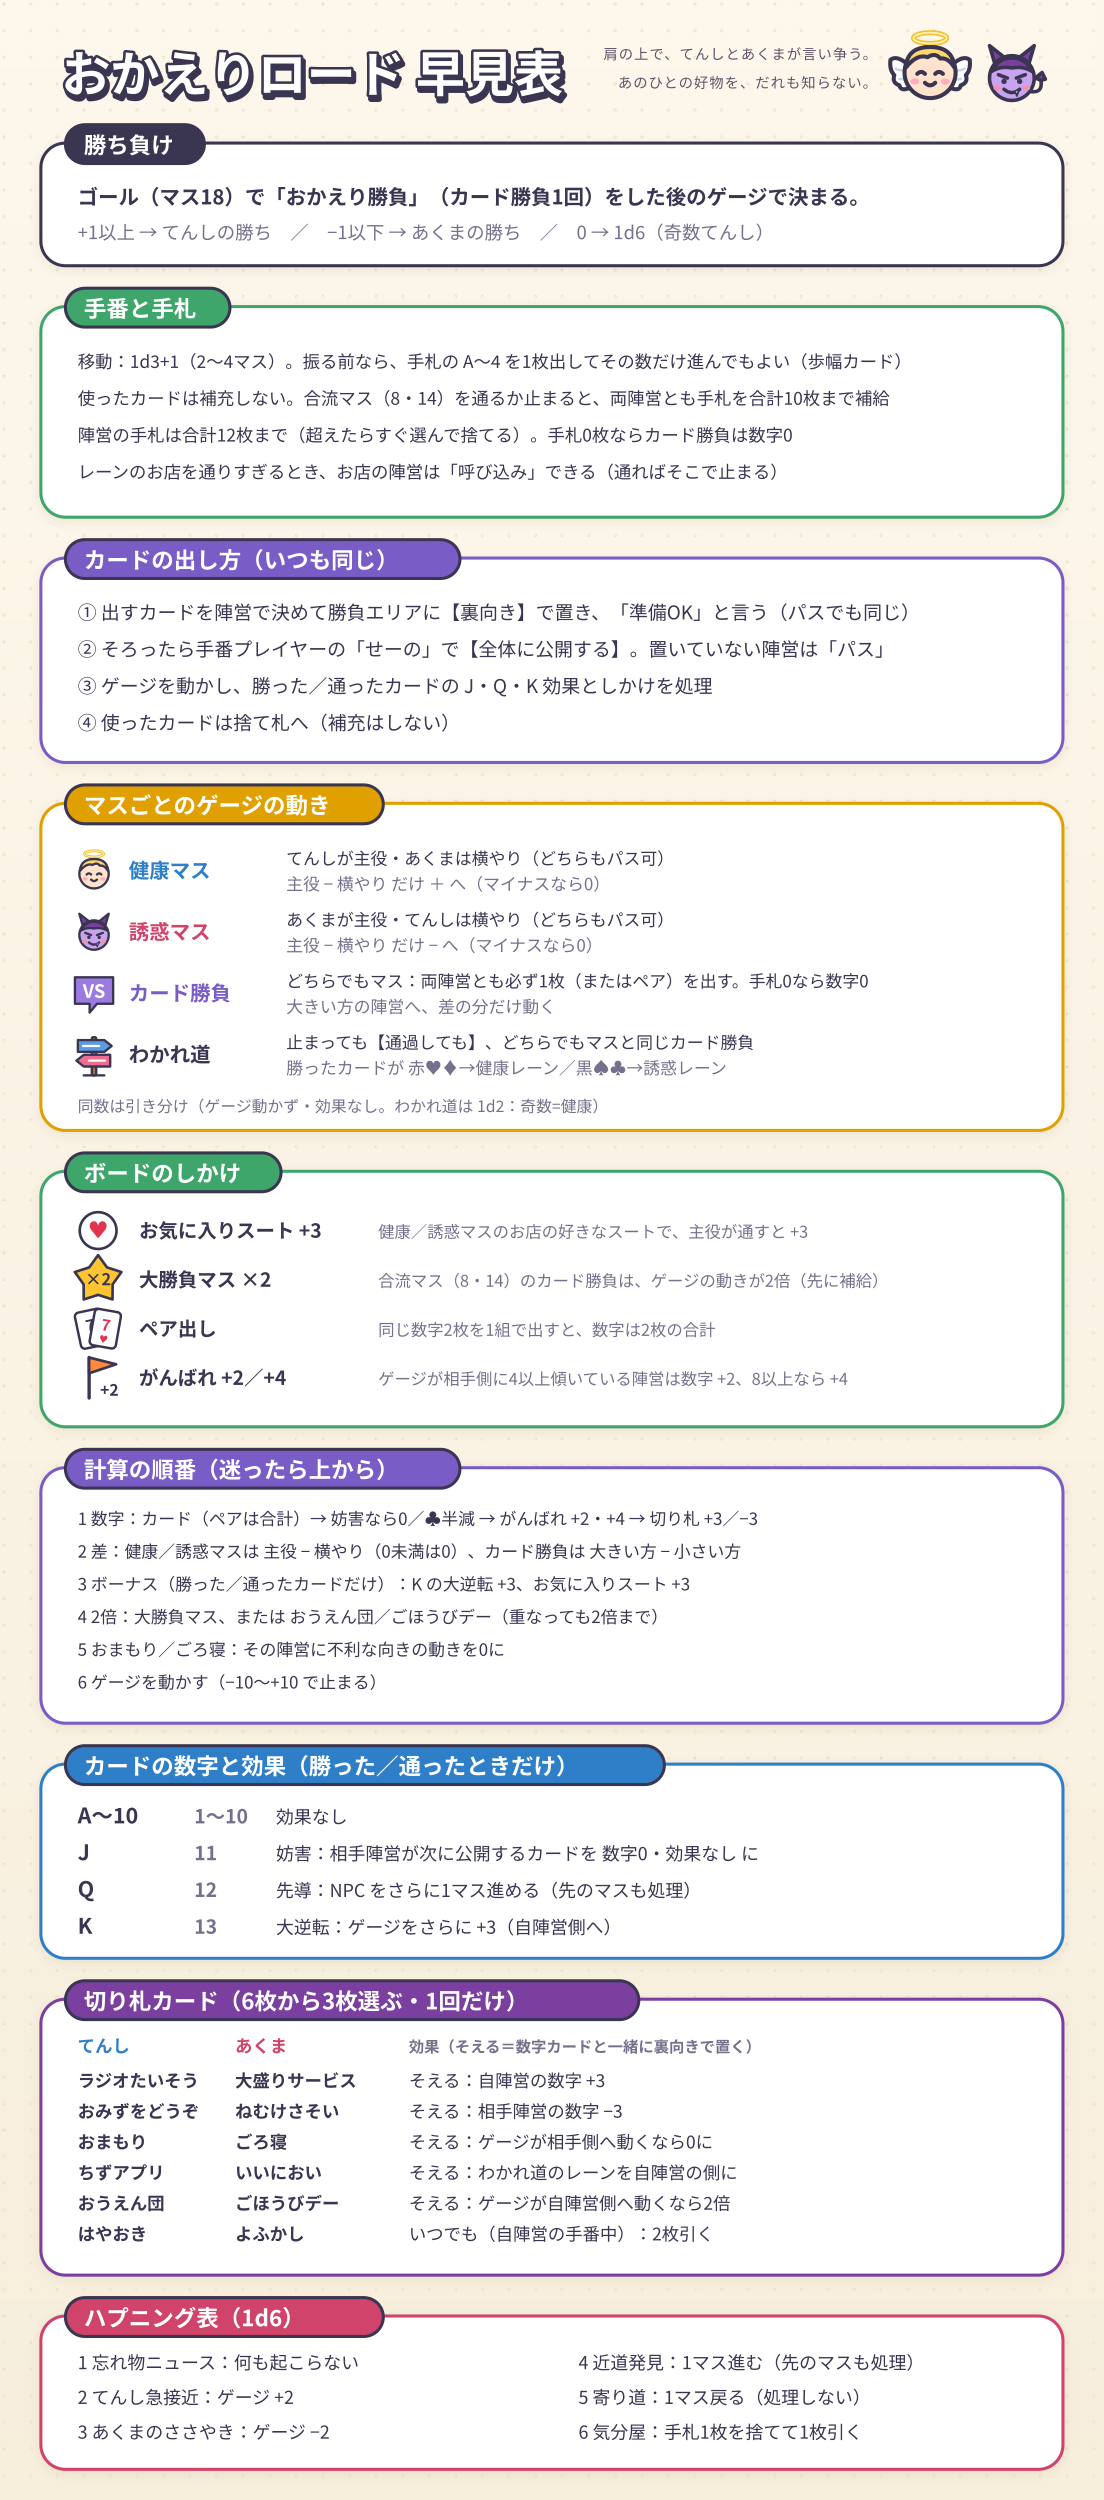
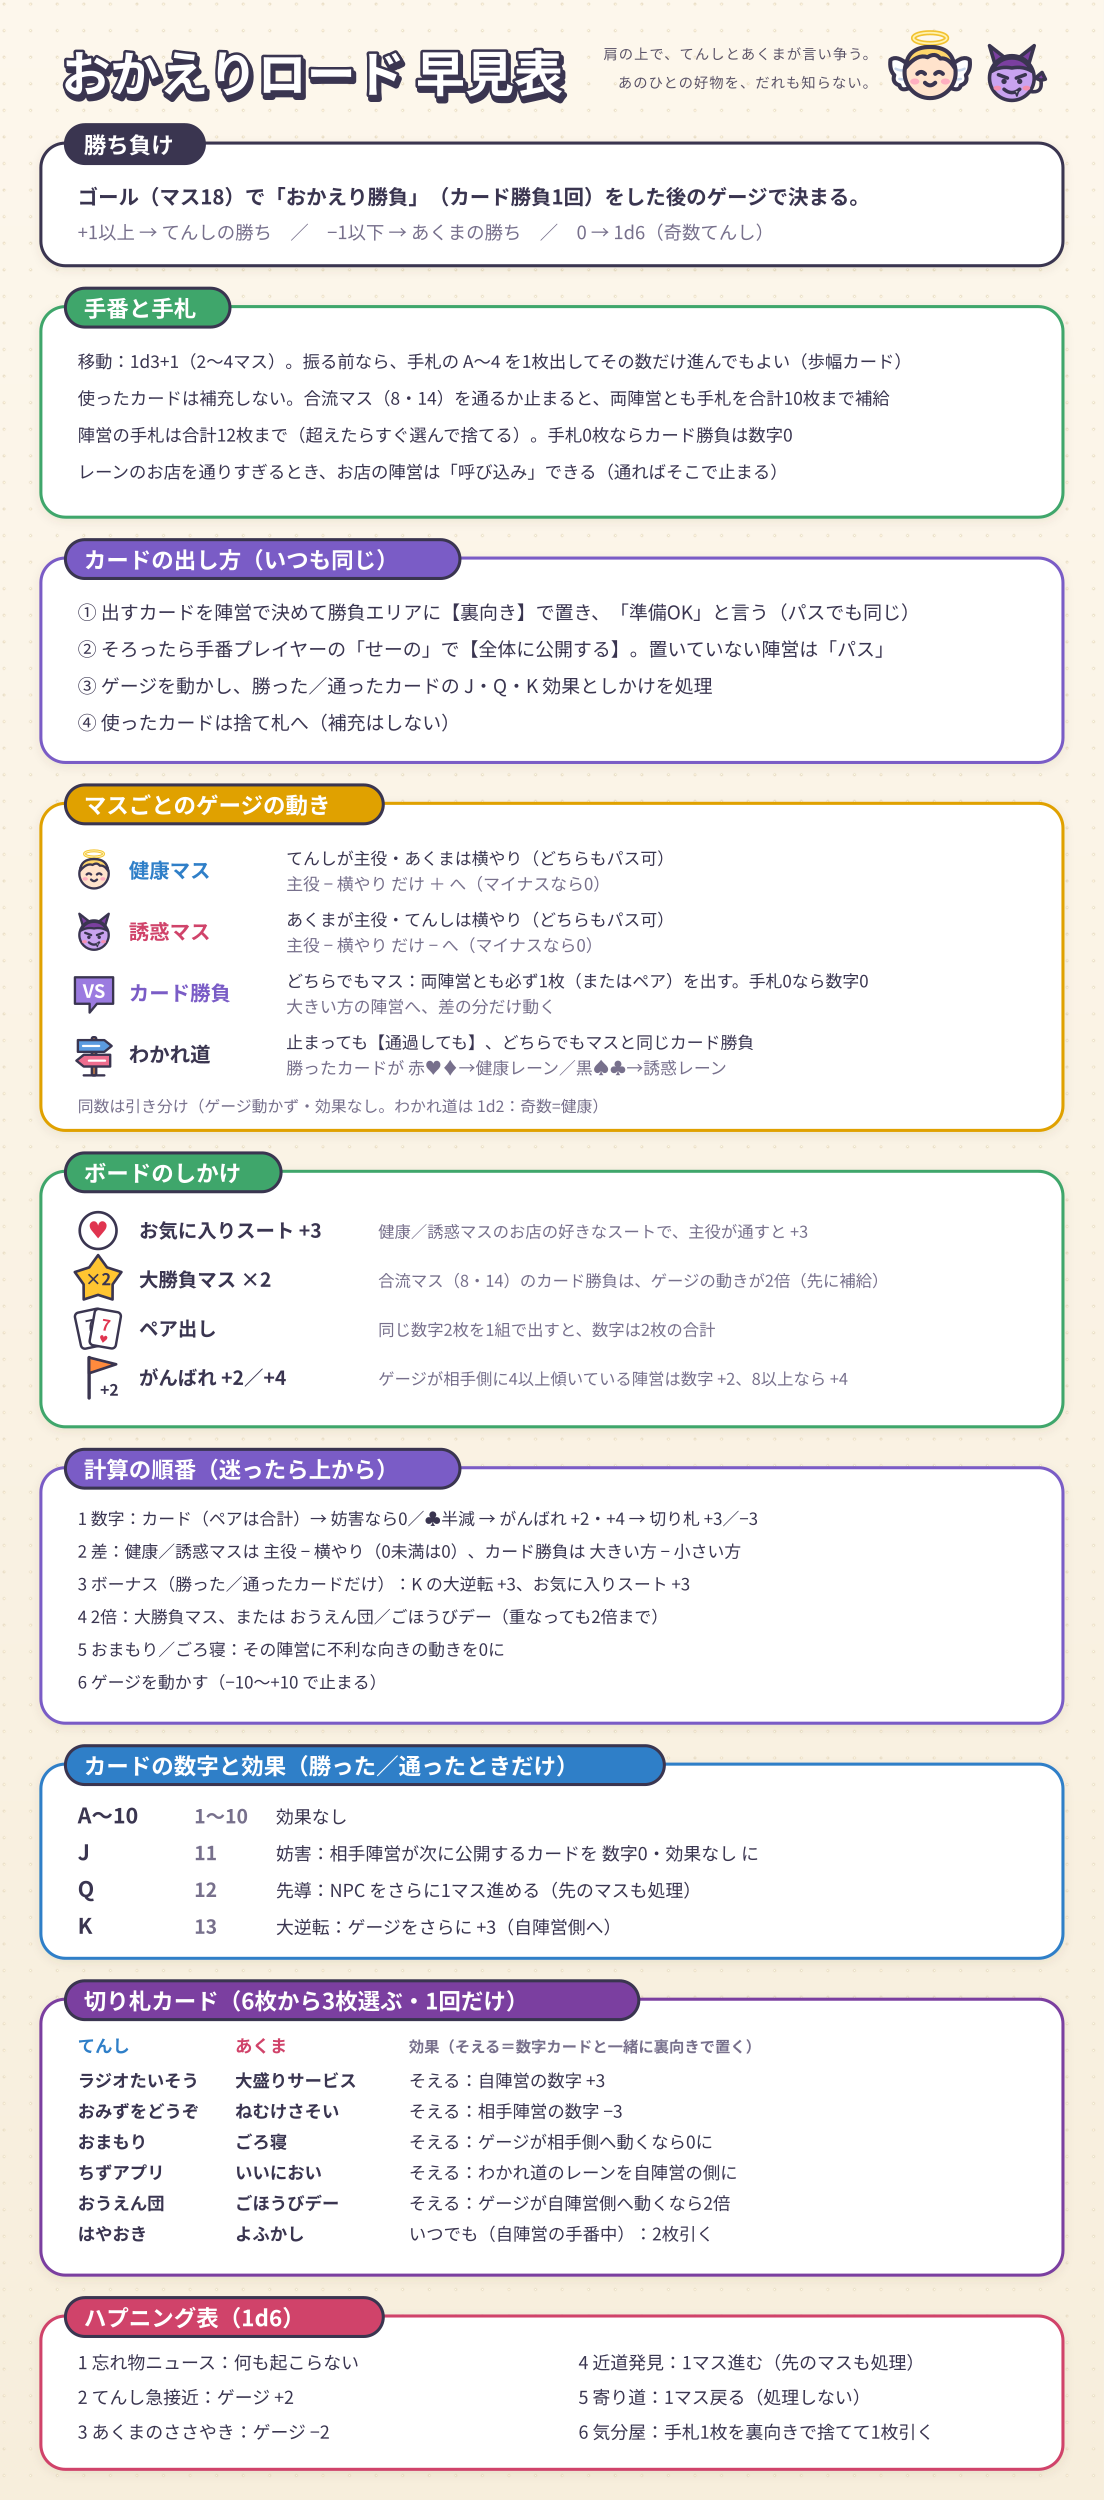
<svg xmlns="http://www.w3.org/2000/svg" width="1080" height="2446" viewBox="0 0 1080 2446" font-family="'Noto Sans CJK JP','Hiragino Sans','Yu Gothic','Meiryo',sans-serif">
  <defs>
    <filter id="shadow" x="-20%" y="-20%" width="140%" height="150%">
      <feDropShadow dx="0" dy="5" stdDeviation="3" flood-color="#5A4A2A" flood-opacity="0.22" />
    </filter>
    <filter id="soft" x="-20%" y="-20%" width="140%" height="140%">
      <feDropShadow dx="0" dy="3" stdDeviation="5" flood-color="#5A4A2A" flood-opacity="0.12" />
    </filter>
    <pattern id="dots" width="26" height="26" patternUnits="userSpaceOnUse">
      <circle cx="4" cy="4" r="1.5" fill="#EADFC8" />
    </pattern>
    <pattern id="stripeA" width="12" height="12" patternUnits="userSpaceOnUse" patternTransform="rotate(45)">
      <rect width="6" height="12" fill="#FFFFFF" opacity="0.35" />
    </pattern>
    <pattern id="cardback" width="14" height="14" patternUnits="userSpaceOnUse" patternTransform="rotate(45)">
      <rect width="14" height="14" fill="#EFE7F8" />
      <rect width="7" height="7" fill="#E3D8F2" />
    </pattern>
    <linearGradient id="sky" x1="0" y1="0" x2="0" y2="1">
      <stop offset="0" stop-color="#FDF7EC" />
      <stop offset="1" stop-color="#F7EEDC" />
    </linearGradient>
  </defs>
  <rect width="1080" height="2446" fill="url(#sky)" />
  <rect width="1080" height="2446" fill="url(#dots)" />
  <text x="62" y="94" font-size="48" font-weight="900" text-anchor="start" fill="#3A3550" stroke="#3A3550" stroke-width="6" stroke-linejoin="round" paint-order="stroke">おかえりロード 早見表</text>
  <text x="60" y="90" font-size="48" font-weight="900" text-anchor="start" fill="#FFFFFF" stroke="#3A3550" stroke-width="5" stroke-linejoin="round" paint-order="stroke">おかえりロード 早見表</text>
  <g transform="translate(870.0,26.0) scale(1.25)">
    <path d="M15 30 Q6 22 1 26 Q0 34 4 38 Q2 44 8 46 Q9 51 16 48 Z" fill="#FFFFFF" stroke="#3A3550" stroke-width="3.2" stroke-linejoin="round" stroke-linecap="round" />
    <path d="M5 33 Q9 35 13 34 M8 41 Q12 42 15 40" fill="none" stroke="#C9D6EA" stroke-width="2" stroke-linecap="round" />
    <path d="M49 30 Q58 22 63 26 Q64 34 60 38 Q62 44 56 46 Q55 51 48 48 Z" fill="#FFFFFF" stroke="#3A3550" stroke-width="3.2" stroke-linejoin="round" stroke-linecap="round" />
    <path d="M59 33 Q55 35 51 34 M56 41 Q52 42 49 40" fill="none" stroke="#C9D6EA" stroke-width="2" stroke-linecap="round" />
    <ellipse cx="32" cy="9" rx="13" ry="4.2" fill="none" stroke="#F2C230" stroke-width="4" />
    <ellipse cx="32" cy="9" rx="13" ry="4.2" fill="none" stroke="#FFF2B0" stroke-width="1.4" />
    <circle cx="32" cy="36" r="20" fill="#FFE3CC" stroke="#3A3550" stroke-width="3.2" stroke-linejoin="round" stroke-linecap="round" />
    <path d="M13 32 Q14 16 32 16 Q50 16 51 32 Q46 24 40 25 Q36 20 30 24 Q22 21 13 32 Z" fill="#FFD66B" stroke="#3A3550" stroke-width="3.2" stroke-linejoin="round" stroke-linecap="round" />
    <path d="M22 37 Q25 34 28 37 M36 37 Q39 34 42 37" fill="none" stroke="#3A3550" stroke-width="3.2" stroke-linejoin="round" stroke-linecap="round" />
    <ellipse cx="20" cy="43" rx="3.6" ry="2.4" fill="#FFAFC0" />
    <ellipse cx="44" cy="43" rx="3.6" ry="2.4" fill="#FFAFC0" />
    <path d="M28 44 Q32 48 36 44" fill="none" stroke="#3A3550" stroke-width="3.2" stroke-linejoin="round" stroke-linecap="round" />
  </g>
  <g transform="translate(955.0,37.0) scale(1.0938)">
    <path d="M48 48 Q60 50 58 38" fill="none" stroke="#3A3550" stroke-width="3.2" stroke-linejoin="round" stroke-linecap="round" />
    <path d="M58 38 L53 36 L59 31 L62 37 Z" fill="#7B3FA0" stroke="#3A3550" stroke-width="3.2" stroke-linejoin="round" stroke-linecap="round" />
    <path d="M17 24 L12 7 L26 18 Z" fill="#7B3FA0" stroke="#3A3550" stroke-width="3.2" stroke-linejoin="round" stroke-linecap="round" />
    <path d="M47 24 L52 7 L38 18 Z" fill="#7B3FA0" stroke="#3A3550" stroke-width="3.2" stroke-linejoin="round" stroke-linecap="round" />
    <circle cx="32" cy="36" r="20" fill="#C9A3F0" stroke="#3A3550" stroke-width="3.2" stroke-linejoin="round" stroke-linecap="round" />
    <path d="M14 30 Q20 18 32 18 Q44 18 50 30 Q42 25 32 27 Q22 25 14 30 Z" fill="#7B3FA0" stroke="#3A3550" stroke-width="3.2" stroke-linejoin="round" stroke-linecap="round" />
    <path d="M20 33 L28 36 M44 33 L36 36" stroke="#3A3550" stroke-width="3.2" stroke-linejoin="round" stroke-linecap="round" fill="none" />
    <circle cx="25" cy="39" r="2.4" fill="#3A3550" />
    <circle cx="39" cy="39" r="2.4" fill="#3A3550" />
    <ellipse cx="19" cy="45" rx="3.4" ry="2.2" fill="#F48FB1" />
    <ellipse cx="45" cy="45" rx="3.4" ry="2.2" fill="#F48FB1" />
    <path d="M25 46 Q32 52 39 46" fill="none" stroke="#3A3550" stroke-width="3.2" stroke-linejoin="round" stroke-linecap="round" />
    <path d="M35 48 L36.5 52 L38 47.5" fill="#FFFFFF" stroke="#3A3550" stroke-width="1.6" stroke-linejoin="round" />
  </g>
  <text x="858.0" y="58.0" font-size="14" font-weight="500" fill="#5B5468" text-anchor="end" letter-spacing="1">肩の上で、てんしとあくまが言い争う。</text>
  <text x="858.0" y="86.0" font-size="14" font-weight="500" fill="#5B5468" text-anchor="end" letter-spacing="1">あのひとの好物を、だれも知らない。</text>
  <g filter="url(#soft)">
    <rect x="40" y="140" width="1000" height="120" rx="24" fill="#FFFFFF" />
  </g>
  <rect x="40" y="140" width="1000" height="120" rx="24" fill="none" stroke="#3A3550" stroke-width="3" />
  <rect x="64" y="122" width="136" height="38" rx="19" fill="#3A3550" stroke="#3A3550" stroke-width="3" />
  <text x="82.0" y="150.0" font-size="22" font-weight="900" fill="#FFFFFF" text-anchor="start">勝ち負け</text>
  <text x="76.0" y="200.0" font-size="20" font-weight="bold" fill="#3A3550" text-anchor="start">ゴール（マス18）で「おかえり勝負」（カード勝負1回）をした後のゲージで決まる。</text>
  <text x="76.0" y="234.0" font-size="18" font-weight="normal" fill="#77708C" text-anchor="start">+1以上 → てんしの勝ち　／　−1以下 → あくまの勝ち　／　0 → 1d6（奇数てんし）</text>
  <g filter="url(#soft)">
    <rect x="40" y="300" width="1000" height="206" rx="24" fill="#FFFFFF" />
  </g>
  <rect x="40" y="300" width="1000" height="206" rx="24" fill="none" stroke="#3FA66B" stroke-width="3" />
  <rect x="64" y="282" width="161" height="38" rx="19" fill="#3FA66B" stroke="#3A3550" stroke-width="3" />
  <text x="82.0" y="310.0" font-size="22" font-weight="900" fill="#FFFFFF" text-anchor="start">手番と手札</text>
  <text x="76.0" y="360.0" font-size="17" font-weight="normal" fill="#3A3550" text-anchor="start">移動：1d3+1（2〜4マス）。振る前なら、手札の A〜4 を1枚出してその数だけ進んでもよい（歩幅カード）</text>
  <text x="76.0" y="396.0" font-size="17" font-weight="normal" fill="#3A3550" text-anchor="start">使ったカードは補充しない。合流マス（8・14）を通るか止まると、両陣営とも手札を合計10枚まで補給</text>
  <text x="76.0" y="432.0" font-size="17" font-weight="normal" fill="#3A3550" text-anchor="start">陣営の手札は合計12枚まで（超えたらすぐ選んで捨てる）。手札0枚ならカード勝負は数字0</text>
  <text x="76.0" y="468.0" font-size="17" font-weight="normal" fill="#3A3550" text-anchor="start">レーンのお店を通りすぎるとき、お店の陣営は「呼び込み」できる（通ればそこで止まる）</text>
  <g filter="url(#soft)">
    <rect x="40" y="546" width="1000" height="200" rx="24" fill="#FFFFFF" />
  </g>
  <rect x="40" y="546" width="1000" height="200" rx="24" fill="none" stroke="#7A5CC6" stroke-width="3" />
  <rect x="64" y="528" width="386" height="38" rx="19" fill="#7A5CC6" stroke="#3A3550" stroke-width="3" />
  <text x="82.0" y="556.0" font-size="22" font-weight="900" fill="#FFFFFF" text-anchor="start">カードの出し方（いつも同じ）</text>
  <text x="76.0" y="606.0" font-size="18.5" font-weight="normal" fill="#3A3550" text-anchor="start">① 出すカードを陣営で決めて勝負エリアに【裏向き】で置き、「準備OK」と言う（パスでも同じ）</text>
  <text x="76.0" y="642.0" font-size="18.5" font-weight="normal" fill="#3A3550" text-anchor="start">② そろったら手番プレイヤーの「せーの」で【全体に公開する】。置いていない陣営は「パス」</text>
  <text x="76.0" y="678.0" font-size="18.5" font-weight="normal" fill="#3A3550" text-anchor="start">③ ゲージを動かし、勝った／通ったカードの J・Q・K 効果としかけを処理</text>
  <text x="76.0" y="714.0" font-size="18.5" font-weight="normal" fill="#3A3550" text-anchor="start">④ 使ったカードは捨て札へ（補充はしない）</text>
  <g filter="url(#soft)">
    <rect x="40" y="786" width="1000" height="320" rx="24" fill="#FFFFFF" />
  </g>
  <rect x="40" y="786" width="1000" height="320" rx="24" fill="none" stroke="#E0A100" stroke-width="3" />
  <rect x="64" y="768" width="311" height="38" rx="19" fill="#E0A100" stroke="#3A3550" stroke-width="3" />
  <text x="82.0" y="796.0" font-size="22" font-weight="900" fill="#FFFFFF" text-anchor="start">マスごとのゲージの動き</text>
  <g transform="translate(69.0,829.0) scale(0.7188)">
    <ellipse cx="32" cy="9" rx="13" ry="4.2" fill="none" stroke="#F2C230" stroke-width="4" />
    <ellipse cx="32" cy="9" rx="13" ry="4.2" fill="none" stroke="#FFF2B0" stroke-width="1.4" />
    <circle cx="32" cy="36" r="20" fill="#FFE3CC" stroke="#3A3550" stroke-width="3.2" stroke-linejoin="round" stroke-linecap="round" />
    <path d="M13 32 Q14 16 32 16 Q50 16 51 32 Q46 24 40 25 Q36 20 30 24 Q22 21 13 32 Z" fill="#FFD66B" stroke="#3A3550" stroke-width="3.2" stroke-linejoin="round" stroke-linecap="round" />
    <path d="M22 37 Q25 34 28 37 M36 37 Q39 34 42 37" fill="none" stroke="#3A3550" stroke-width="3.2" stroke-linejoin="round" stroke-linecap="round" />
    <ellipse cx="20" cy="43" rx="3.6" ry="2.4" fill="#FFAFC0" />
    <ellipse cx="44" cy="43" rx="3.6" ry="2.4" fill="#FFAFC0" />
    <path d="M28 44 Q32 48 36 44" fill="none" stroke="#3A3550" stroke-width="3.2" stroke-linejoin="round" stroke-linecap="round" />
  </g>
  <text x="126.0" y="859.0" font-size="20" font-weight="900" fill="#2F7FC8" text-anchor="start">健康マス</text>
  <text x="280.0" y="846.0" font-size="16.5" font-weight="normal" fill="#3A3550" text-anchor="start">てんしが主役・あくまは横やり（どちらもパス可）</text>
  <text x="280.0" y="871.0" font-size="16.5" font-weight="normal" fill="#77708C" text-anchor="start">主役 − 横やり だけ ＋ へ（マイナスなら0）</text>
  <g transform="translate(69.0,889.0) scale(0.7188)">
    <path d="M17 24 L12 7 L26 18 Z" fill="#7B3FA0" stroke="#3A3550" stroke-width="3.2" stroke-linejoin="round" stroke-linecap="round" />
    <path d="M47 24 L52 7 L38 18 Z" fill="#7B3FA0" stroke="#3A3550" stroke-width="3.2" stroke-linejoin="round" stroke-linecap="round" />
    <circle cx="32" cy="36" r="20" fill="#C9A3F0" stroke="#3A3550" stroke-width="3.2" stroke-linejoin="round" stroke-linecap="round" />
    <path d="M14 30 Q20 18 32 18 Q44 18 50 30 Q42 25 32 27 Q22 25 14 30 Z" fill="#7B3FA0" stroke="#3A3550" stroke-width="3.2" stroke-linejoin="round" stroke-linecap="round" />
    <path d="M20 33 L28 36 M44 33 L36 36" stroke="#3A3550" stroke-width="3.2" stroke-linejoin="round" stroke-linecap="round" fill="none" />
    <circle cx="25" cy="39" r="2.4" fill="#3A3550" />
    <circle cx="39" cy="39" r="2.4" fill="#3A3550" />
    <ellipse cx="19" cy="45" rx="3.4" ry="2.2" fill="#F48FB1" />
    <ellipse cx="45" cy="45" rx="3.4" ry="2.2" fill="#F48FB1" />
    <path d="M25 46 Q32 52 39 46" fill="none" stroke="#3A3550" stroke-width="3.2" stroke-linejoin="round" stroke-linecap="round" />
    <path d="M35 48 L36.5 52 L38 47.5" fill="#FFFFFF" stroke="#3A3550" stroke-width="1.6" stroke-linejoin="round" />
  </g>
  <text x="126.0" y="919.0" font-size="20" font-weight="900" fill="#D0436A" text-anchor="start">誘惑マス</text>
  <text x="280.0" y="906.0" font-size="16.5" font-weight="normal" fill="#3A3550" text-anchor="start">あくまが主役・てんしは横やり（どちらもパス可）</text>
  <text x="280.0" y="931.0" font-size="16.5" font-weight="normal" fill="#77708C" text-anchor="start">主役 − 横やり だけ − へ（マイナスなら0）</text>
  <g transform="translate(69.0,949.0) scale(0.7188)">
    <path d="M6 10 L58 10 L58 46 L36 46 L26 58 L26 46 L6 46 Z" fill="#9B7BE0" stroke="#3A3550" stroke-width="3.2" stroke-linejoin="round" stroke-linecap="round" />
    <text x="32" y="38" text-anchor="middle" font-size="25" font-weight="900" fill="#FFFFFF" font-family="'Noto Sans CJK JP',sans-serif">VS</text>
  </g>
  <text x="126.0" y="979.0" font-size="20" font-weight="900" fill="#7A5CC6" text-anchor="start">カード勝負</text>
  <text x="280.0" y="966.0" font-size="16.5" font-weight="normal" fill="#3A3550" text-anchor="start">どちらでもマス：両陣営とも必ず1枚（またはペア）を出す。手札0なら数字0</text>
  <text x="280.0" y="991.0" font-size="16.5" font-weight="normal" fill="#77708C" text-anchor="start">大きい方の陣営へ、差の分だけ動く</text>
  <g transform="translate(69.0,1009.0) scale(0.7188)">
    <rect x="29" y="8" width="6" height="52" rx="2" fill="#A86E4A" stroke="#3A3550" stroke-width="3.2" stroke-linejoin="round" stroke-linecap="round" />
    <path d="M10 12 L46 12 L56 20 L46 28 L10 28 Z" fill="#5B9BE0" stroke="#3A3550" stroke-width="3.2" stroke-linejoin="round" stroke-linecap="round" />
    <path d="M54 32 L18 32 L8 40 L18 48 L54 48 Z" fill="#EE6D8E" stroke="#3A3550" stroke-width="3.2" stroke-linejoin="round" stroke-linecap="round" />
    <path d="M17 20 L39 20" stroke="#FFFFFF" stroke-width="3" stroke-linecap="round" />
    <path d="M25 40 L47 40" stroke="#FFFFFF" stroke-width="3" stroke-linecap="round" />
    <path d="M18 60 L46 60" stroke="#3A3550" stroke-width="3.2" stroke-linejoin="round" stroke-linecap="round" />
  </g>
  <text x="126.0" y="1039.0" font-size="20" font-weight="900" fill="#3A3550" text-anchor="start">わかれ道</text>
  <text x="280.0" y="1026.0" font-size="16.5" font-weight="normal" fill="#3A3550" text-anchor="start">止まっても【通過しても】、どちらでもマスと同じカード勝負</text>
  <text x="280.0" y="1051.0" font-size="16.5" font-weight="normal" fill="#77708C" text-anchor="start">勝ったカードが 赤♥♦→健康レーン／黒♠♣→誘惑レーン</text>
  <text x="76.0" y="1088.0" font-size="15.5" font-weight="normal" fill="#77708C" text-anchor="start">同数は引き分け（ゲージ動かず・効果なし。わかれ道は 1d2：奇数=健康）</text>
  <g filter="url(#soft)">
    <rect x="40" y="1146" width="1000" height="250" rx="24" fill="#FFFFFF" />
  </g>
  <rect x="40" y="1146" width="1000" height="250" rx="24" fill="none" stroke="#3FA66B" stroke-width="3" />
  <rect x="64" y="1128" width="211" height="38" rx="19" fill="#3FA66B" stroke="#3A3550" stroke-width="3" />
  <text x="82.0" y="1156.0" font-size="22" font-weight="900" fill="#FFFFFF" text-anchor="start">ボードのしかけ</text>
  <circle cx="96" cy="1204" r="18" fill="#FFFFFF" stroke="#3A3550" stroke-width="2.6" />
  <text x="96" y="1211.6" text-anchor="middle" font-size="23" font-weight="bold" fill="#E0344F" font-family="'DejaVu Sans',sans-serif">♥</text>
  <text x="136.0" y="1211.0" font-size="19" font-weight="900" fill="#3A3550" text-anchor="start">お気に入りスート +3</text>
  <text x="370.0" y="1211.0" font-size="16" font-weight="normal" fill="#77708C" text-anchor="start">健康／誘惑マスのお店の好きなスートで、主役が通すと +3</text>
  <polygon points="96.0,1228.0 104.7,1240.0 118.8,1244.6 110.2,1256.6 110.1,1271.4 96.0,1266.9 81.9,1271.4 81.8,1256.6 73.2,1244.6 87.3,1240.0" fill="#FFC531" stroke="#3A3550" stroke-width="2.6" stroke-linejoin="round" />
  <text x="96" y="1257.5" text-anchor="middle" font-size="16" font-weight="900" fill="#3A3550">×2</text>
  <text x="136.0" y="1259.0" font-size="19" font-weight="900" fill="#3A3550" text-anchor="start">大勝負マス ×2</text>
  <text x="370.0" y="1259.0" font-size="16" font-weight="normal" fill="#77708C" text-anchor="start">合流マス（8・14）のカード勝負は、ゲージの動きが2倍（先に補給）</text>
  <g transform="translate(89.0,1300.0) rotate(-12) scale(1.0)">
    <rect x="-13" y="-18" width="26" height="36" rx="4" fill="#FFFFFF" stroke="#3A3550" stroke-width="2.4" />
    <text x="0" y="2" text-anchor="middle" font-size="15" font-weight="900" fill="#3A3550">7</text>
    <text x="0" y="14" text-anchor="middle" font-size="10" fill="#3A3550" font-family="'DejaVu Sans'">♠</text>
  </g>
  <g transform="translate(103.0,1300.0) rotate(10) scale(1.0)">
    <rect x="-13" y="-18" width="26" height="36" rx="4" fill="#FFFFFF" stroke="#3A3550" stroke-width="2.4" />
    <text x="0" y="2" text-anchor="middle" font-size="15" font-weight="900" fill="#E0344F">7</text>
    <text x="0" y="14" text-anchor="middle" font-size="10" fill="#E0344F" font-family="'DejaVu Sans'">♥</text>
  </g>
  <text x="136.0" y="1307.0" font-size="19" font-weight="900" fill="#3A3550" text-anchor="start">ペア出し</text>
  <text x="370.0" y="1307.0" font-size="16" font-weight="normal" fill="#77708C" text-anchor="start">同じ数字2枚を1組で出すと、数字は2枚の合計</text>
  <g transform="translate(96,1348) scale(1.1)">
    <path d="M-8,18 L-8,-18" stroke="#3A3550" stroke-width="3" stroke-linecap="round" />
    <path d="M-8,-18 L16,-12 L-8,-4 Z" fill="#FF8A3D" stroke="#3A3550" stroke-width="2.4" stroke-linejoin="round" />
    <text x="10" y="16" text-anchor="middle" font-size="14" font-weight="900" fill="#3A3550">+2</text>
  </g>
  <text x="136.0" y="1355.0" font-size="19" font-weight="900" fill="#3A3550" text-anchor="start">がんばれ +2／+4</text>
  <text x="370.0" y="1355.0" font-size="16" font-weight="normal" fill="#77708C" text-anchor="start">ゲージが相手側に4以上傾いている陣営は数字 +2、8以上なら +4</text>
  <g filter="url(#soft)">
    <rect x="40" y="1436" width="1000" height="250" rx="24" fill="#FFFFFF" />
  </g>
  <rect x="40" y="1436" width="1000" height="250" rx="24" fill="none" stroke="#7A5CC6" stroke-width="3" />
  <rect x="64" y="1418" width="386" height="38" rx="19" fill="#7A5CC6" stroke="#3A3550" stroke-width="3" />
  <text x="82.0" y="1446.0" font-size="22" font-weight="900" fill="#FFFFFF" text-anchor="start">計算の順番（迷ったら上から）</text>
  <text x="76.0" y="1492.0" font-size="16.5" font-weight="normal" fill="#3A3550" text-anchor="start">1 数字：カード（ペアは合計）→ 妨害なら0／♣半減 → がんばれ +2・+4 → 切り札 +3／−3</text>
  <text x="76.0" y="1524.0" font-size="16.5" font-weight="normal" fill="#3A3550" text-anchor="start">2 差：健康／誘惑マスは 主役 − 横やり（0未満は0）、カード勝負は 大きい方 − 小さい方</text>
  <text x="76.0" y="1556.0" font-size="16.5" font-weight="normal" fill="#3A3550" text-anchor="start">3 ボーナス（勝った／通ったカードだけ）：K の大逆転 +3、お気に入りスート +3</text>
  <text x="76.0" y="1588.0" font-size="16.5" font-weight="normal" fill="#3A3550" text-anchor="start">4 2倍：大勝負マス、または おうえん団／ごほうびデー（重なっても2倍まで）</text>
  <text x="76.0" y="1620.0" font-size="16.5" font-weight="normal" fill="#3A3550" text-anchor="start">5 おまもり／ごろ寝：その陣営に不利な向きの動きを0に</text>
  <text x="76.0" y="1652.0" font-size="16.5" font-weight="normal" fill="#3A3550" text-anchor="start">6 ゲージを動かす（−10〜+10 で止まる）</text>
  <g filter="url(#soft)">
    <rect x="40" y="1726" width="1000" height="190" rx="24" fill="#FFFFFF" />
  </g>
  <rect x="40" y="1726" width="1000" height="190" rx="24" fill="none" stroke="#2F7FC8" stroke-width="3" />
  <rect x="64" y="1708" width="586" height="38" rx="19" fill="#2F7FC8" stroke="#3A3550" stroke-width="3" />
  <text x="82.0" y="1736.0" font-size="22" font-weight="900" fill="#FFFFFF" text-anchor="start">カードの数字と効果（勝った／通ったときだけ）</text>
  <text x="76.0" y="1784.0" font-size="21" font-weight="900" fill="#3A3550" text-anchor="start">A〜10</text>
  <text x="190.0" y="1784.0" font-size="19" font-weight="bold" fill="#77708C" text-anchor="start">1〜10</text>
  <text x="270.0" y="1784.0" font-size="17.5" font-weight="normal" fill="#3A3550" text-anchor="start">効果なし</text>
  <text x="76.0" y="1820.0" font-size="21" font-weight="900" fill="#3A3550" text-anchor="start">J</text>
  <text x="190.0" y="1820.0" font-size="19" font-weight="bold" fill="#77708C" text-anchor="start">11</text>
  <text x="270.0" y="1820.0" font-size="17.5" font-weight="normal" fill="#3A3550" text-anchor="start">妨害：相手陣営が次に公開するカードを 数字0・効果なし に</text>
  <text x="76.0" y="1856.0" font-size="21" font-weight="900" fill="#3A3550" text-anchor="start">Q</text>
  <text x="190.0" y="1856.0" font-size="19" font-weight="bold" fill="#77708C" text-anchor="start">12</text>
  <text x="270.0" y="1856.0" font-size="17.5" font-weight="normal" fill="#3A3550" text-anchor="start">先導：NPC をさらに1マス進める（先のマスも処理）</text>
  <text x="76.0" y="1892.0" font-size="21" font-weight="900" fill="#3A3550" text-anchor="start">K</text>
  <text x="190.0" y="1892.0" font-size="19" font-weight="bold" fill="#77708C" text-anchor="start">13</text>
  <text x="270.0" y="1892.0" font-size="17.5" font-weight="normal" fill="#3A3550" text-anchor="start">大逆転：ゲージをさらに +3（自陣営側へ）</text>
  <g filter="url(#soft)">
    <rect x="40" y="1956" width="1000" height="270" rx="24" fill="#FFFFFF" />
  </g>
  <rect x="40" y="1956" width="1000" height="270" rx="24" fill="none" stroke="#7B3FA0" stroke-width="3" />
  <rect x="64" y="1938" width="561" height="38" rx="19" fill="#7B3FA0" stroke="#3A3550" stroke-width="3" />
  <text x="82.0" y="1966.0" font-size="22" font-weight="900" fill="#FFFFFF" text-anchor="start">切り札カード（6枚から3枚選ぶ・1回だけ）</text>
  <text x="76.0" y="2008.0" font-size="17" font-weight="900" fill="#2F7FC8" text-anchor="start">てんし</text>
  <text x="230.0" y="2008.0" font-size="17" font-weight="900" fill="#D0436A" text-anchor="start">あくま</text>
  <text x="400.0" y="2008.0" font-size="15" font-weight="bold" fill="#77708C" text-anchor="start">効果（そえる＝数字カードと一緒に裏向きで置く）</text>
  <text x="76.0" y="2042.0" font-size="17" font-weight="bold" fill="#3A3550" text-anchor="start">ラジオたいそう</text>
  <text x="230.0" y="2042.0" font-size="17" font-weight="bold" fill="#3A3550" text-anchor="start">大盛りサービス</text>
  <text x="400.0" y="2042.0" font-size="17" font-weight="normal" fill="#3A3550" text-anchor="start">そえる：自陣営の数字 +3</text>
  <text x="76.0" y="2072.0" font-size="17" font-weight="bold" fill="#3A3550" text-anchor="start">おみずをどうぞ</text>
  <text x="230.0" y="2072.0" font-size="17" font-weight="bold" fill="#3A3550" text-anchor="start">ねむけさそい</text>
  <text x="400.0" y="2072.0" font-size="17" font-weight="normal" fill="#3A3550" text-anchor="start">そえる：相手陣営の数字 −3</text>
  <text x="76.0" y="2102.0" font-size="17" font-weight="bold" fill="#3A3550" text-anchor="start">おまもり</text>
  <text x="230.0" y="2102.0" font-size="17" font-weight="bold" fill="#3A3550" text-anchor="start">ごろ寝</text>
  <text x="400.0" y="2102.0" font-size="17" font-weight="normal" fill="#3A3550" text-anchor="start">そえる：ゲージが相手側へ動くなら0に</text>
  <text x="76.0" y="2132.0" font-size="17" font-weight="bold" fill="#3A3550" text-anchor="start">ちずアプリ</text>
  <text x="230.0" y="2132.0" font-size="17" font-weight="bold" fill="#3A3550" text-anchor="start">いいにおい</text>
  <text x="400.0" y="2132.0" font-size="17" font-weight="normal" fill="#3A3550" text-anchor="start">そえる：わかれ道のレーンを自陣営の側に</text>
  <text x="76.0" y="2162.0" font-size="17" font-weight="bold" fill="#3A3550" text-anchor="start">おうえん団</text>
  <text x="230.0" y="2162.0" font-size="17" font-weight="bold" fill="#3A3550" text-anchor="start">ごほうびデー</text>
  <text x="400.0" y="2162.0" font-size="17" font-weight="normal" fill="#3A3550" text-anchor="start">そえる：ゲージが自陣営側へ動くなら2倍</text>
  <text x="76.0" y="2192.0" font-size="17" font-weight="bold" fill="#3A3550" text-anchor="start">はやおき</text>
  <text x="230.0" y="2192.0" font-size="17" font-weight="bold" fill="#3A3550" text-anchor="start">よふかし</text>
  <text x="400.0" y="2192.0" font-size="17" font-weight="normal" fill="#3A3550" text-anchor="start">いつでも（自陣営の手番中）：2枚引く</text>
  <g filter="url(#soft)">
    <rect x="40" y="2266" width="1000" height="150" rx="24" fill="#FFFFFF" />
  </g>
  <rect x="40" y="2266" width="1000" height="150" rx="24" fill="none" stroke="#D0436A" stroke-width="3" />
  <rect x="64" y="2248" width="311" height="38" rx="19" fill="#D0436A" stroke="#3A3550" stroke-width="3" />
  <text x="82.0" y="2276.0" font-size="22" font-weight="900" fill="#FFFFFF" text-anchor="start">ハプニング表（1d6）</text>
  <text x="76.0" y="2318.0" font-size="17.5" font-weight="normal" fill="#3A3550" text-anchor="start">1 忘れ物ニュース：何も起こらない</text>
  <text x="76.0" y="2352.0" font-size="17.5" font-weight="normal" fill="#3A3550" text-anchor="start">2 てんし急接近：ゲージ +2</text>
  <text x="76.0" y="2386.0" font-size="17.5" font-weight="normal" fill="#3A3550" text-anchor="start">3 あくまのささやき：ゲージ −2</text>
  <text x="566.0" y="2318.0" font-size="17.5" font-weight="normal" fill="#3A3550" text-anchor="start">4 近道発見：1マス進む（先のマスも処理）</text>
  <text x="566.0" y="2352.0" font-size="17.5" font-weight="normal" fill="#3A3550" text-anchor="start">5 寄り道：1マス戻る（処理しない）</text>
-   <text x="566.0" y="2386.0" font-size="17.5" font-weight="normal" fill="#3A3550" text-anchor="start">6 気分屋：手札1枚を捨てて1枚引く</text>
+   <text x="566.0" y="2386.0" font-size="17.5" font-weight="normal" fill="#3A3550" text-anchor="start">6 気分屋：手札1枚を裏向きで捨てて1枚引く</text>
</svg>
